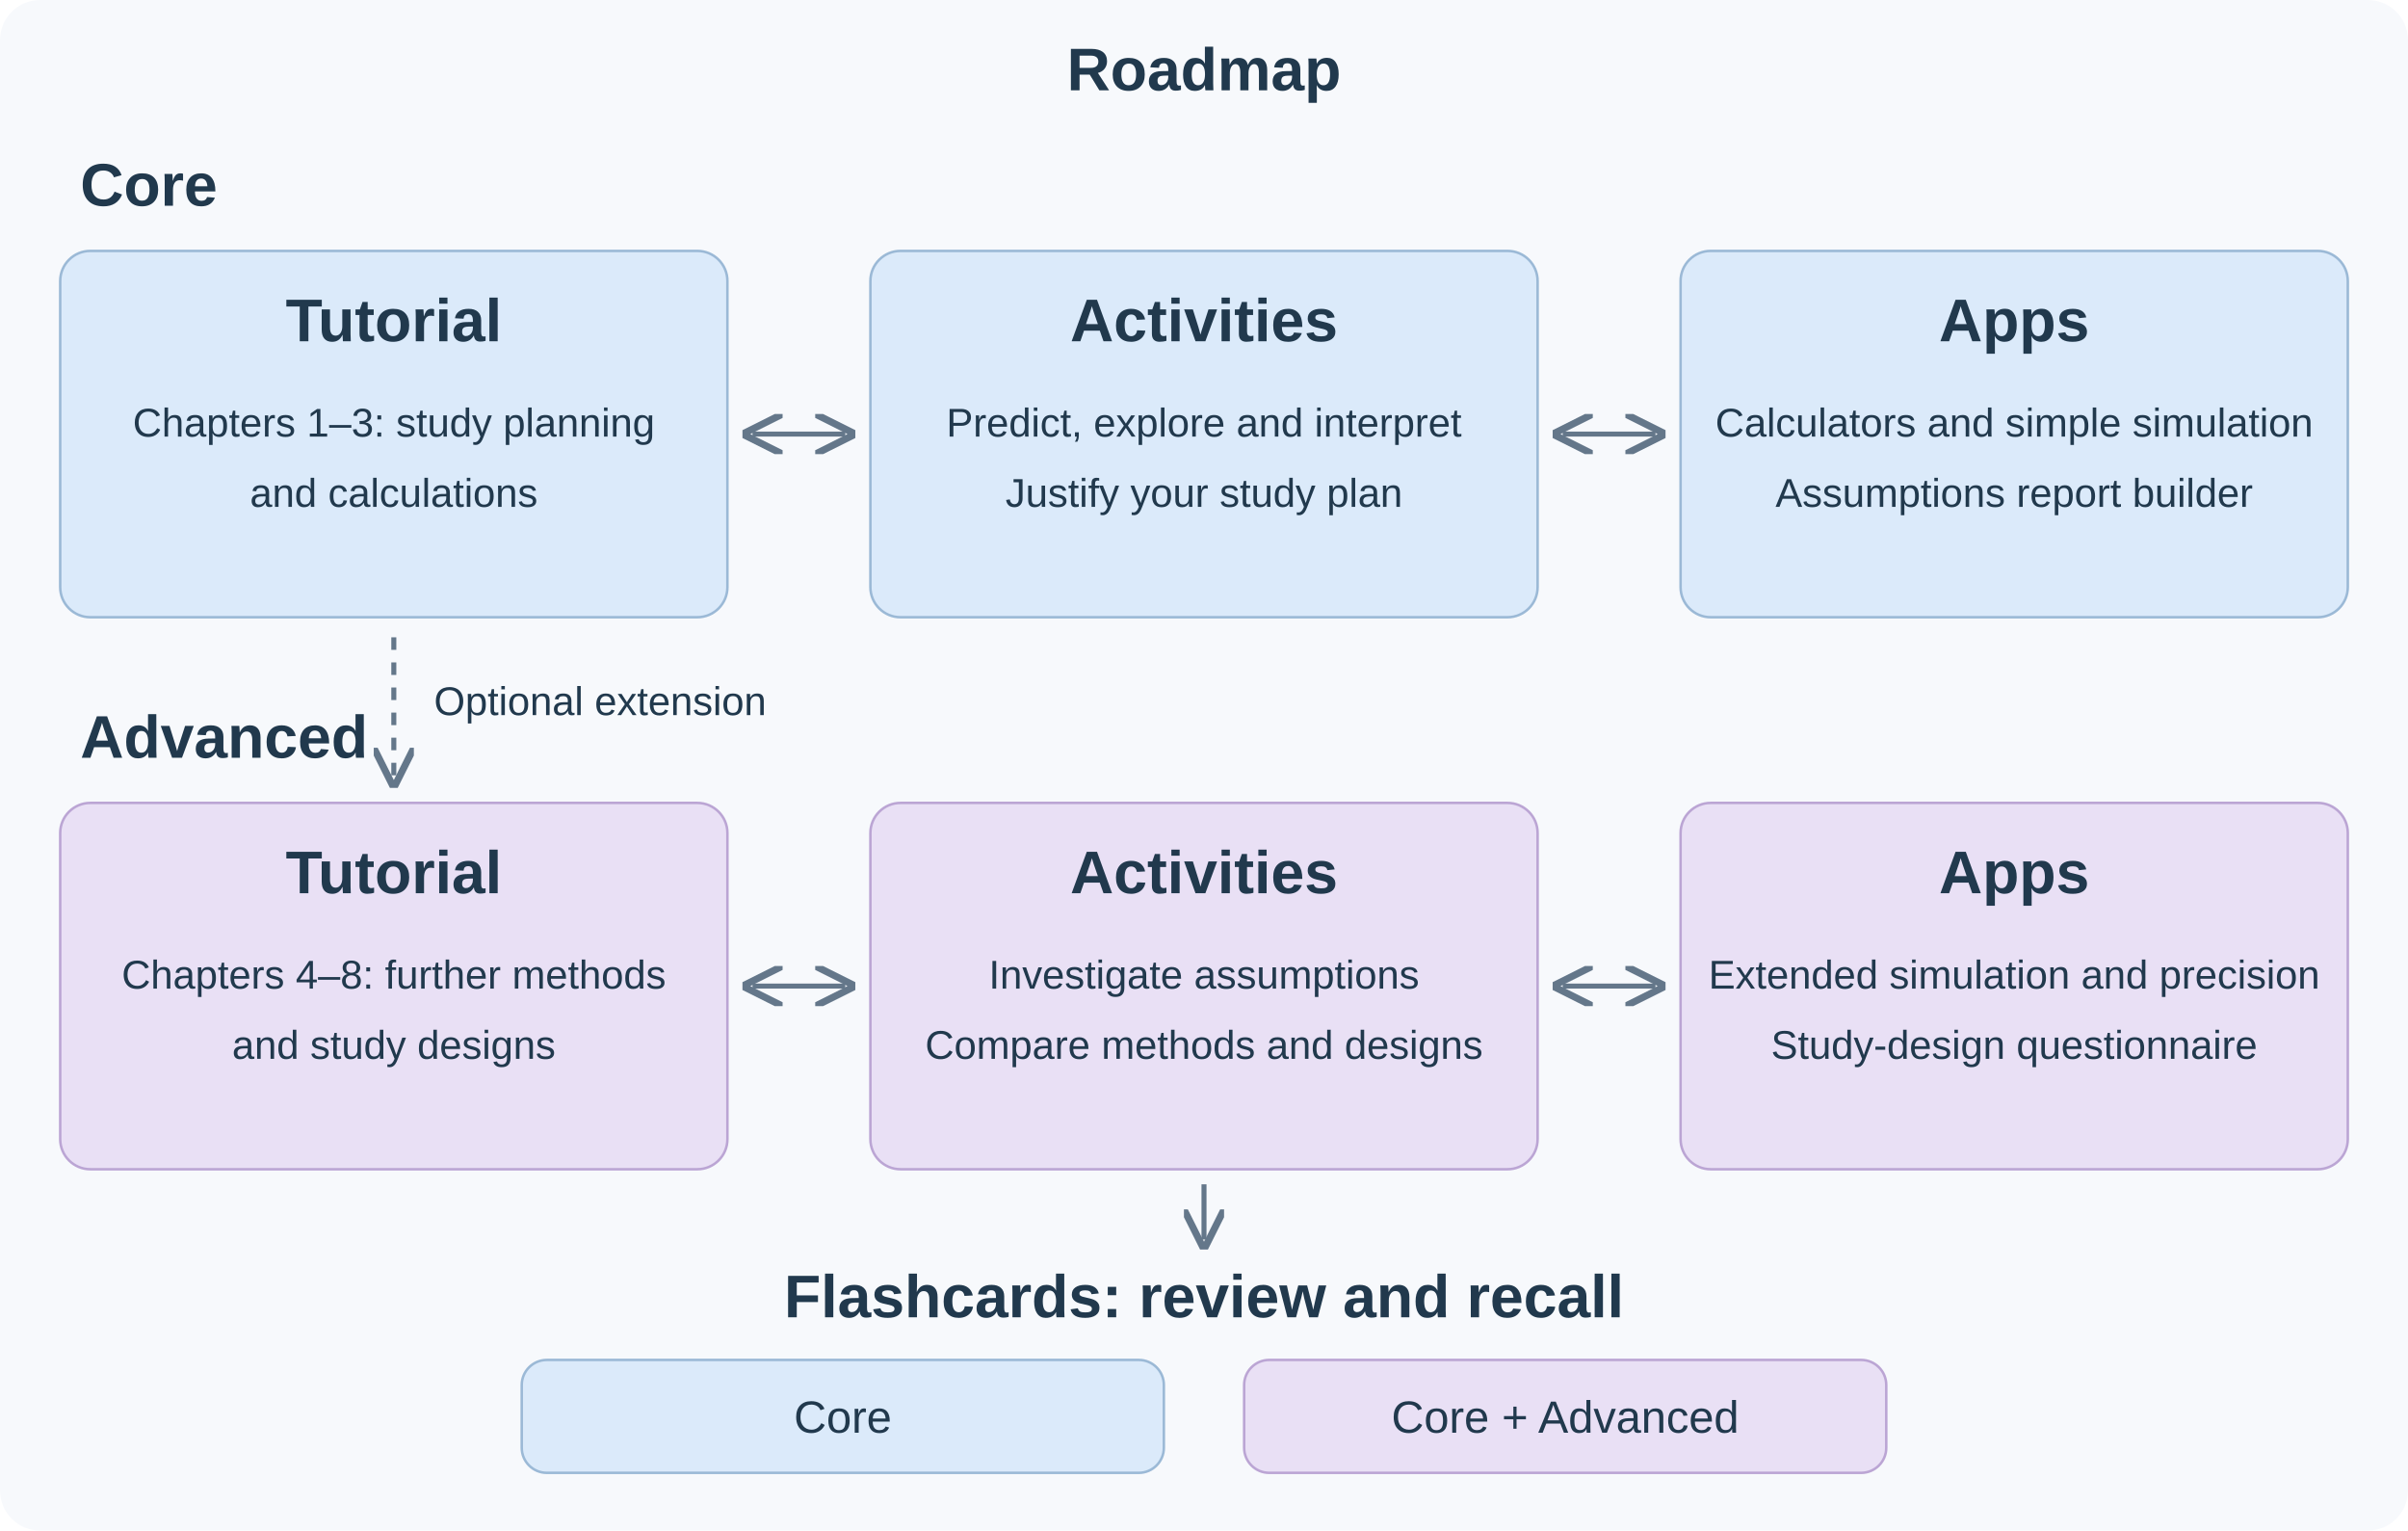
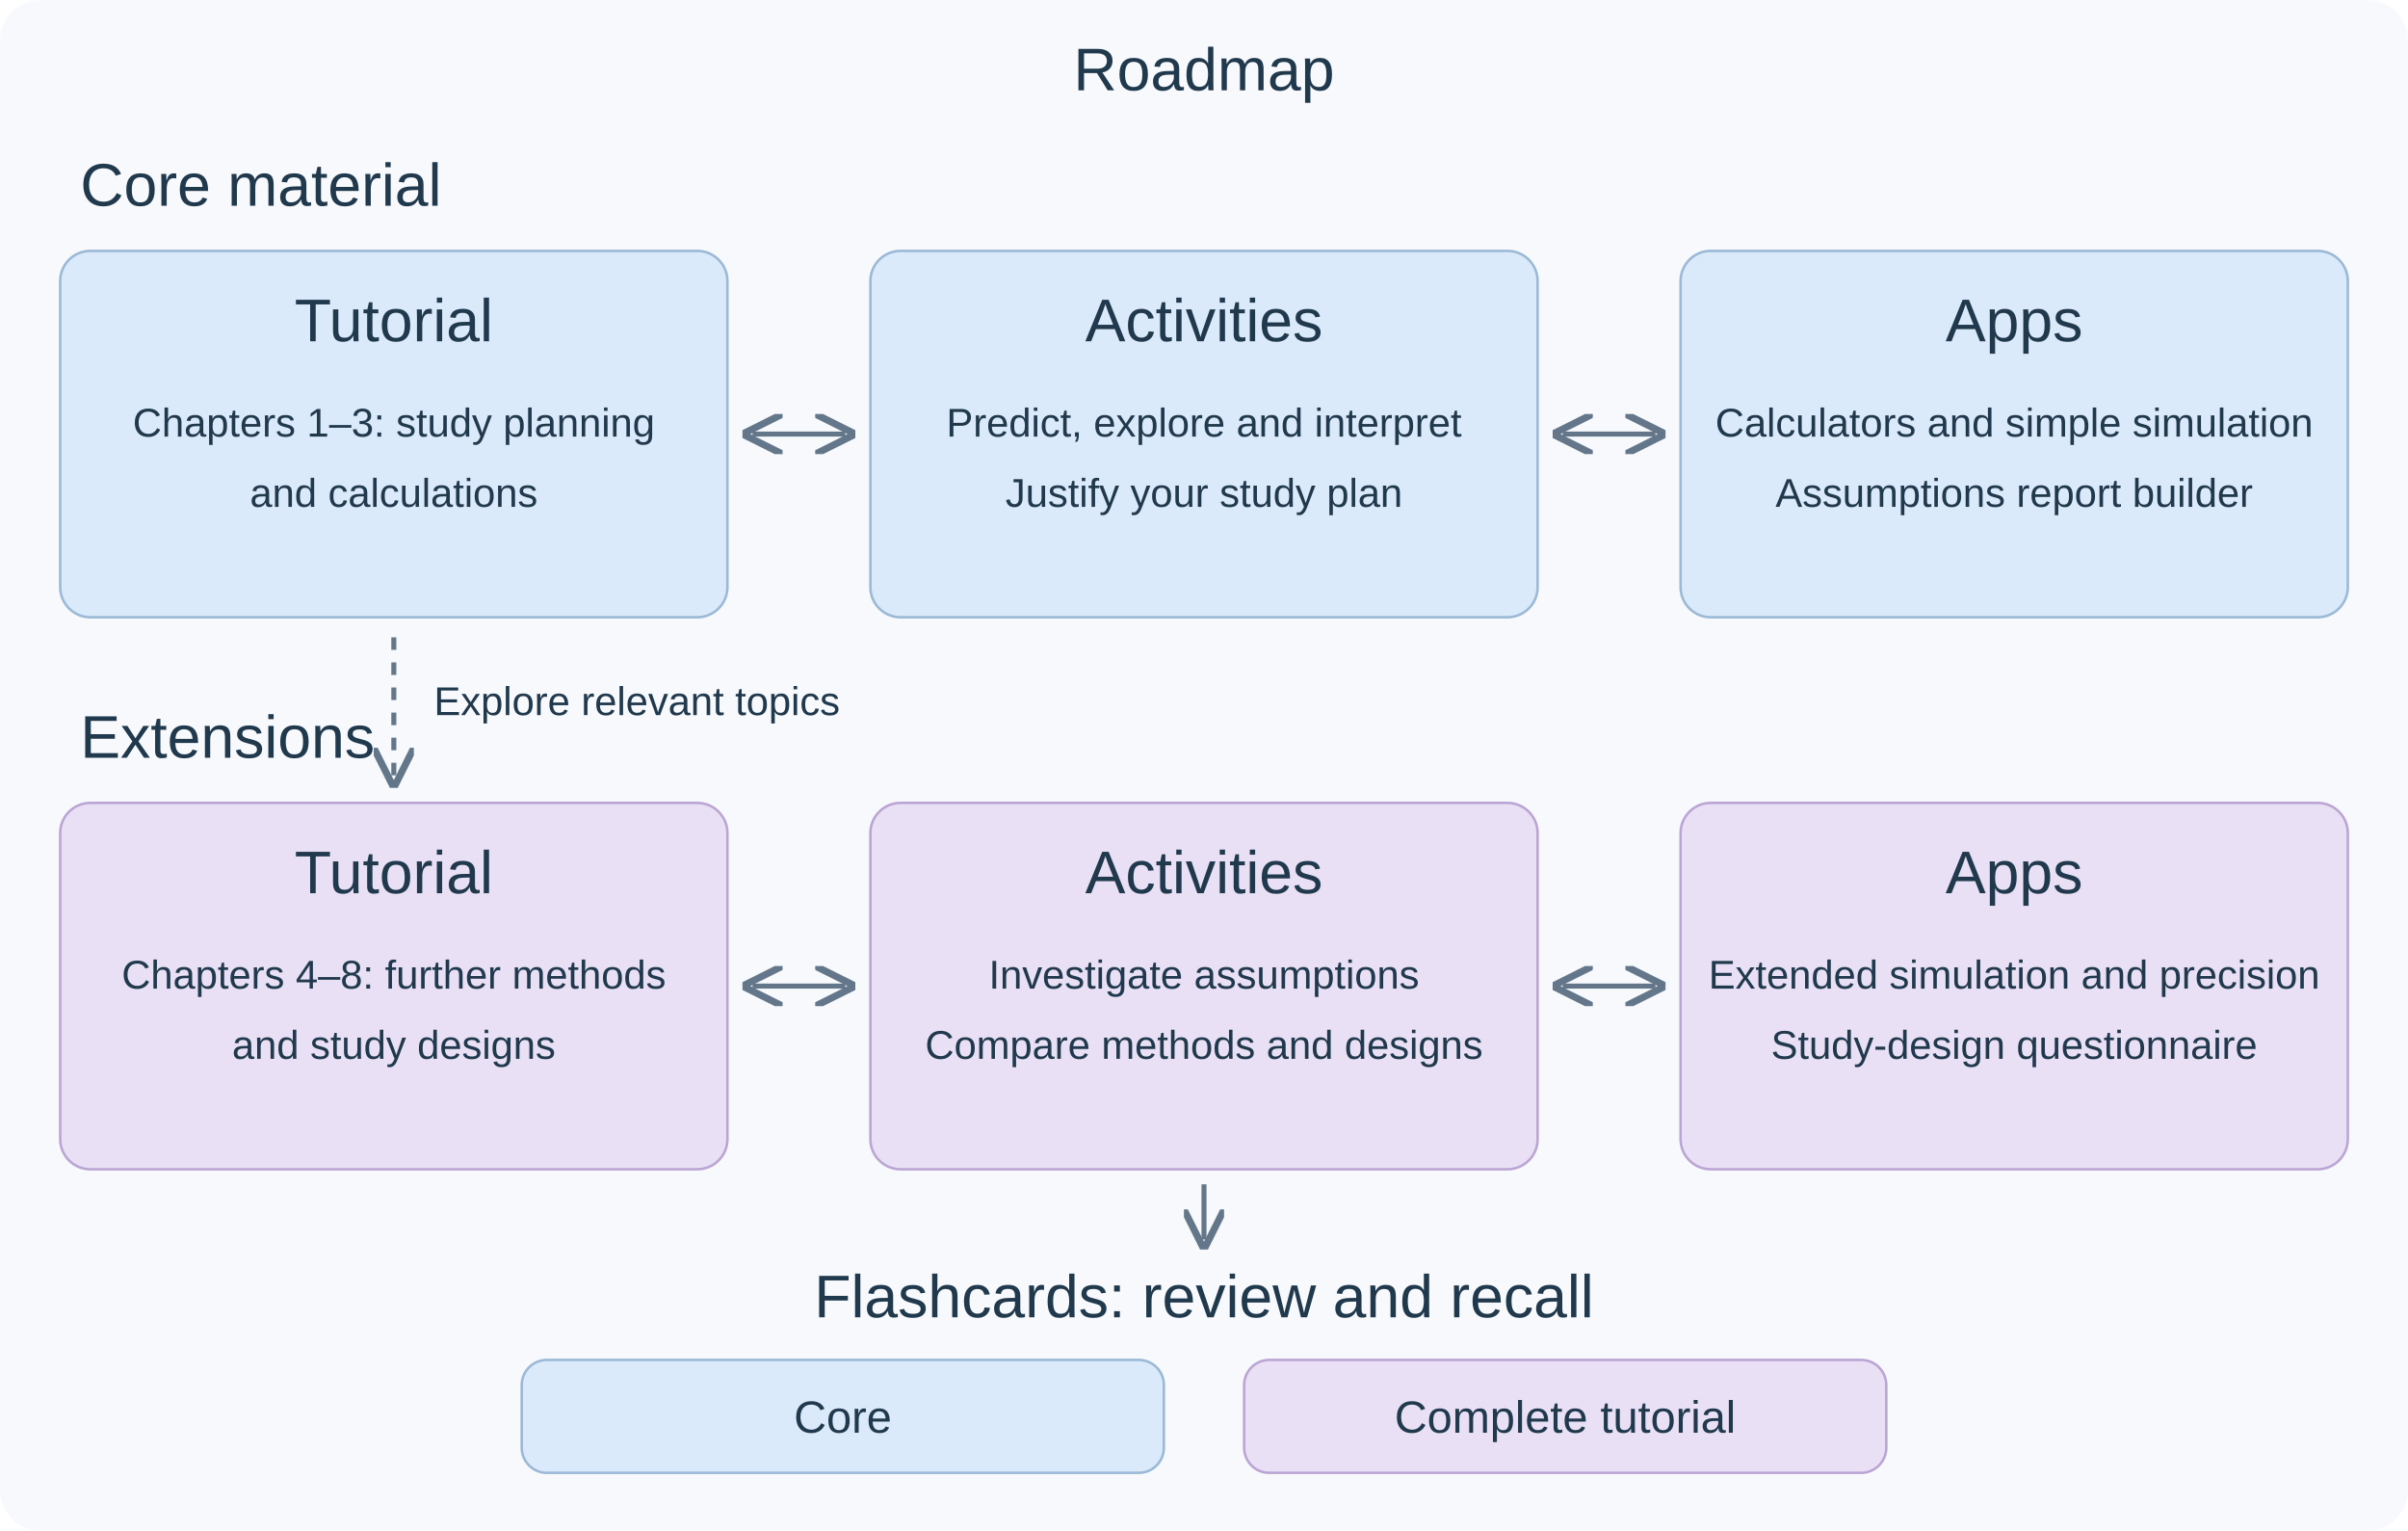
<svg xmlns="http://www.w3.org/2000/svg" viewBox="0 0 960 610" role="group" aria-labelledby="roadmap-title" aria-describedby="roadmap-desc">
  <defs>
    <marker id="roadmap-arrow" markerWidth="8" markerHeight="8" refX="6" refY="4" orient="auto-start-reverse">
      <path d="M0 0L8 4L0 8" fill="none" stroke="#64778a" stroke-width="1.4" />
    </marker>
  </defs>
-   <style>.roadmap-label{font-family:Arial,sans-serif;fill:#21394d}.roadmap-block:hover rect,.roadmap-block:focus rect{stroke:#163c66;stroke-width:3}.roadmap-block:focus{outline:2px solid #163c66}.roadmap-title{font-size:24px;font-weight:700}.roadmap-copy{font-size:18px}.roadmap-small{font-size:16px}</style>
+   <style>.roadmap-label{font-family:Arial,sans-serif;fill:#21394d}.roadmap-block:hover rect,.roadmap-block:focus rect{stroke:#163c66;stroke-width:3}.roadmap-block:focus{outline:2px solid #163c66}.roadmap-title{font-size:24px;font-weight:400}.roadmap-copy{font-size:18px}.roadmap-small{font-size:16px}</style>
  <rect width="960" height="610" rx="16" fill="#f7f9fc" />
  <g class="roadmap-label" text-anchor="middle">
    <text x="480" y="36" class="roadmap-title">Roadmap</text>
-     <text x="32" y="82" text-anchor="start" class="roadmap-title">Core</text>
-     <a class="roadmap-block" href="https://katatam.github.io/sample-size-calculation/book/index.html#core-route" target="_blank" rel="noopener" aria-label="Core: Tutorial">
+     <text x="32" y="82" text-anchor="start" class="roadmap-title">Core material</text>
+     <a class="roadmap-block" href="https://katatam.github.io/sample-size-calculation/book/index.html#core-route" target="_blank" rel="noopener" aria-label="Core material: Tutorial">
      <rect x="24" y="100" width="266" height="146" rx="12" fill="#dbeafa" stroke="#9bb9d6" />
      <text x="157" y="136" class="roadmap-title">Tutorial</text>
      <text x="157" y="174" class="roadmap-small">Chapters 1–3: study planning</text>
      <text x="157" y="202" class="roadmap-small">and calculations</text>
    </a>
-     <a class="roadmap-block" href="https://katatam.github.io/sample-size-calculation/student-materials/activity-walkthroughs.html#chronic-pain-one-study-and-many-studies--core" target="_blank" rel="noopener" aria-label="Core: Activities">
+     <a class="roadmap-block" href="https://katatam.github.io/sample-size-calculation/student-materials/activity-walkthroughs.html#chronic-pain-one-study-and-many-studies--core" target="_blank" rel="noopener" aria-label="Core material: Activities">
      <rect x="347" y="100" width="266" height="146" rx="12" fill="#dbeafa" stroke="#9bb9d6" />
      <text x="480" y="136" class="roadmap-title">Activities</text>
      <text x="480" y="174" class="roadmap-small">Predict, explore and interpret</text>
      <text x="480" y="202" class="roadmap-small">Justify your study plan</text>
    </a>
-     <a class="roadmap-block" href="https://katatam.github.io/sample-size-calculation/apps.html#core-calculations-simulation-and-justification" target="_blank" rel="noopener" aria-label="Core: Apps">
+     <a class="roadmap-block" href="https://katatam.github.io/sample-size-calculation/apps.html#core-calculations-simulation-and-justification" target="_blank" rel="noopener" aria-label="Core material: Apps">
      <rect x="670" y="100" width="266" height="146" rx="12" fill="#dbeafa" stroke="#9bb9d6" />
      <text x="803" y="136" class="roadmap-title">Apps</text>
      <text x="803" y="174" class="roadmap-small">Calculators and simple simulation</text>
      <text x="803" y="202" class="roadmap-small">Assumptions report builder</text>
    </a>
    <g stroke="#64778a" stroke-width="2" fill="none" marker-start="url(#roadmap-arrow)" marker-end="url(#roadmap-arrow)">
      <path d="M300 173H337" />
      <path d="M623 173H660" />
    </g>
-     <text x="32" y="302" text-anchor="start" class="roadmap-title">Advanced</text>
-     <a class="roadmap-block" href="https://katatam.github.io/sample-size-calculation/book/index.html#advanced-route" target="_blank" rel="noopener" aria-label="Advanced: Tutorial">
+     <text x="32" y="302" text-anchor="start" class="roadmap-title">Extensions</text>
+     <a class="roadmap-block" href="https://katatam.github.io/sample-size-calculation/book/index.html#advanced-route" target="_blank" rel="noopener" aria-label="Extensions: Tutorial">
      <rect x="24" y="320" width="266" height="146" rx="12" fill="#e9e0f5" stroke="#bba5d4" />
      <text x="157" y="356" class="roadmap-title">Tutorial</text>
      <text x="157" y="394" class="roadmap-small">Chapters 4–8: further methods</text>
      <text x="157" y="422" class="roadmap-small">and study designs</text>
    </a>
-     <a class="roadmap-block" href="https://katatam.github.io/sample-size-calculation/student-materials/activity-walkthroughs.html#type-i-and-type-ii-error-probabilities-and-power--advanced" target="_blank" rel="noopener" aria-label="Advanced: Activities">
+     <a class="roadmap-block" href="https://katatam.github.io/sample-size-calculation/student-materials/activity-walkthroughs.html#type-i-and-type-ii-error-probabilities-and-power--advanced" target="_blank" rel="noopener" aria-label="Extensions: Activities">
      <rect x="347" y="320" width="266" height="146" rx="12" fill="#e9e0f5" stroke="#bba5d4" />
      <text x="480" y="356" class="roadmap-title">Activities</text>
      <text x="480" y="394" class="roadmap-small">Investigate assumptions</text>
      <text x="480" y="422" class="roadmap-small">Compare methods and designs</text>
    </a>
-     <a class="roadmap-block" href="https://katatam.github.io/sample-size-calculation/apps.html#explore-further" target="_blank" rel="noopener" aria-label="Advanced: Apps">
+     <a class="roadmap-block" href="https://katatam.github.io/sample-size-calculation/apps.html#explore-further" target="_blank" rel="noopener" aria-label="Extensions: Apps">
      <rect x="670" y="320" width="266" height="146" rx="12" fill="#e9e0f5" stroke="#bba5d4" />
      <text x="803" y="356" class="roadmap-title">Apps</text>
      <text x="803" y="394" class="roadmap-small">Extended simulation and precision</text>
      <text x="803" y="422" class="roadmap-small">Study-design questionnaire</text>
    </a>
    <g stroke="#64778a" stroke-width="2" fill="none" marker-start="url(#roadmap-arrow)" marker-end="url(#roadmap-arrow)">
      <path d="M300 393H337" />
      <path d="M623 393H660" />
    </g>
    <path d="M157 254V310" stroke="#64778a" stroke-width="2" stroke-dasharray="5 5" fill="none" marker-end="url(#roadmap-arrow)" />
-     <text x="173" y="285" text-anchor="start" class="roadmap-small">Optional extension</text>
+     <text x="173" y="285" text-anchor="start" class="roadmap-small">Explore relevant topics</text>
    <path d="M480 472V494" stroke="#64778a" stroke-width="2" marker-end="url(#roadmap-arrow)" />
    <text x="480" y="525" class="roadmap-title">Flashcards: review and recall</text>
    <a class="roadmap-block" href="https://katatam.github.io/sample-size-calculation/student-materials/flashcards/cards.html#core" target="_blank" rel="noopener">
      <rect x="208" y="542" width="256" height="45" rx="10" fill="#dbeafa" stroke="#9bb9d6" />
      <text x="336" y="571" class="roadmap-copy">Core</text>
    </a>
    <a class="roadmap-block" href="https://katatam.github.io/sample-size-calculation/student-materials/flashcards/index.html" target="_blank" rel="noopener">
      <rect x="496" y="542" width="256" height="45" rx="10" fill="#e9e0f5" stroke="#bba5d4" />
-       <text x="624" y="571" class="roadmap-copy">Core + Advanced</text>
+       <text x="624" y="571" class="roadmap-copy">Complete tutorial</text>
    </a>
  </g>
</svg>
